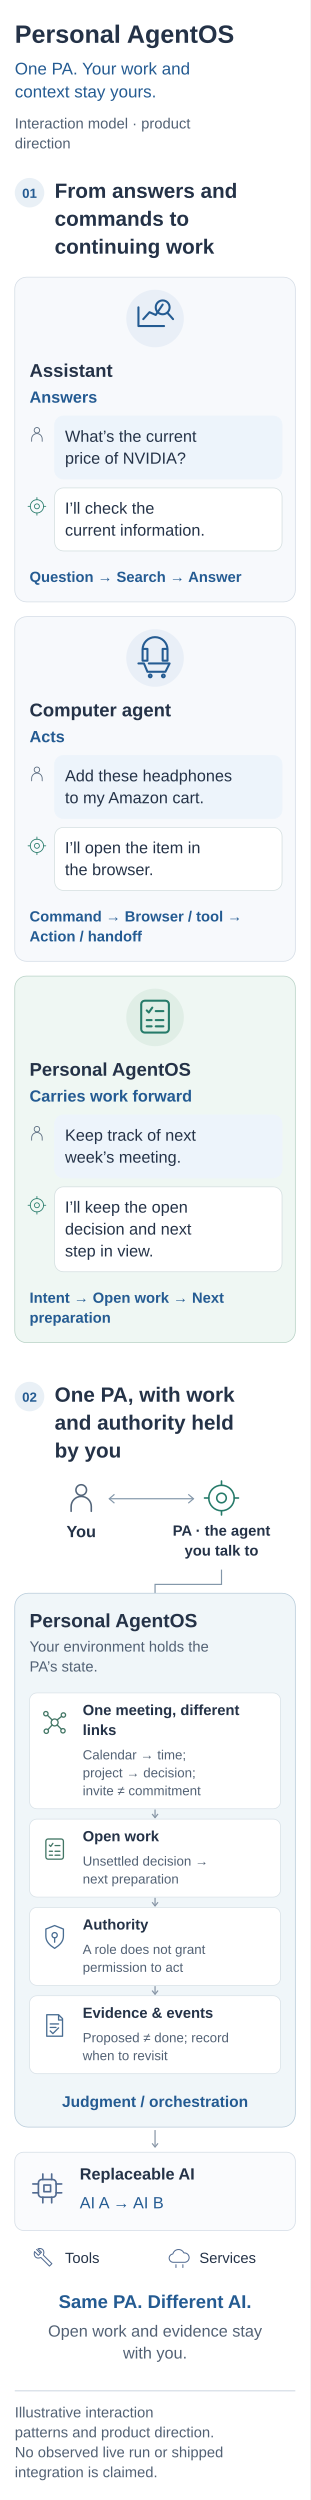
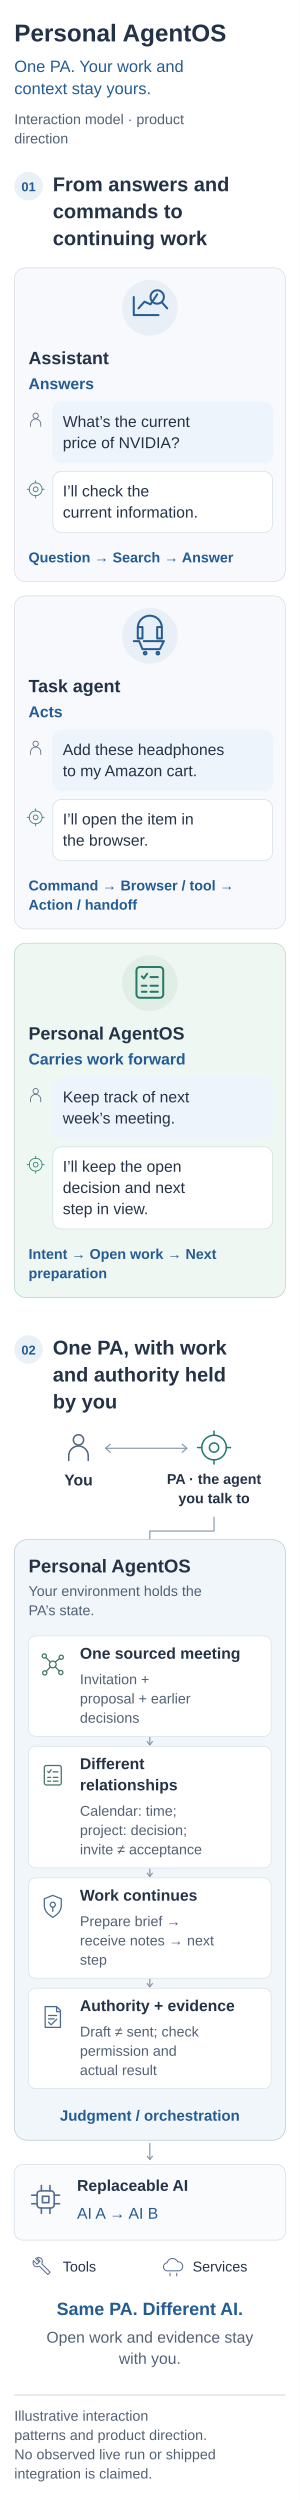
- <svg xmlns="http://www.w3.org/2000/svg" width="420" height="3386" viewBox="0 0 420 3386" role="img" aria-labelledby="title desc">
+ <svg xmlns="http://www.w3.org/2000/svg" width="420" height="3504" viewBox="0 0 420 3504" role="img" aria-labelledby="title desc">
  <style>text{font-family:Arial,"Noto Sans",sans-serif;fill:#243247} .bold{font-weight:700} .muted{fill:#526174} .blue{fill:#245b92}</style>
-   <rect width="420" height="3386" fill="#fff" />
+   <rect width="420" height="3504" fill="#fff" />
  <text x="20" y="58.0" font-size="34" class="bold" text-anchor="start">Personal AgentOS</text>
  <text x="20" y="100.9" font-size="23" class="blue" text-anchor="start">One PA. Your work and</text>
  <text x="20" y="131.95" font-size="23" class="blue" text-anchor="start">context stay yours.</text>
  <text x="20" y="174.0" font-size="20" class="muted" text-anchor="start">Interaction model · product</text>
  <text x="20" y="201.0" font-size="20" class="muted" text-anchor="start">direction</text>
  <circle cx="40" cy="261.0" r="20" fill="#e9f0f6" stroke="none" />
  <text x="40" y="268.0" font-size="18" class="blue bold" text-anchor="middle">01</text>
  <text x="74" y="268.0" font-size="28" class="bold" text-anchor="start">From answers and</text>
  <text x="74" y="305.8" font-size="28" class="bold" text-anchor="start">commands to</text>
  <text x="74" y="343.6" font-size="28" class="bold" text-anchor="start">continuing work</text>
  <rect x="20" y="375.4" width="380" height="439.8" rx="16" fill="#f7f9fc" stroke="#d4dce5" />
  <circle cx="210.0" cy="431.4" r="39" fill="#e9eff7" stroke="none" />
  <g transform="translate(180.0 399.4) scale(0.9375)" fill="none" stroke="#245b92" stroke-width="3" stroke-linecap="round" stroke-linejoin="round">
    <path d="M8 45V18m0 27h37M15 35l9-10 9 4 10-15" />
    <circle cx="43" cy="18" r="10" />
    <path d="m50 26 8 9" />
  </g>
  <text x="40" y="510.4" font-size="25" class="bold" text-anchor="start">Assistant</text>
  <text x="40" y="545.4" font-size="22" class="blue bold" text-anchor="start">Answers</text>
  <g transform="translate(38 576.4) scale(0.375)" fill="none" stroke="#53657a" stroke-width="3" stroke-linecap="round" stroke-linejoin="round">
    <circle cx="32" cy="17" r="10" />
    <path d="M13 57v-9a19 19 0 0 1 38 0v9" />
  </g>
  <rect x="74" y="563.4" width="308" height="85.4" rx="12" fill="#edf4fb" stroke="#edf4fb" />
  <text x="88" y="598.4" font-size="22" class="" text-anchor="start">What’s the current</text>
  <text x="88" y="628.1" font-size="22" class="" text-anchor="start">price of NVIDIA?</text>
  <g transform="translate(38 673.8) scale(0.375)" fill="none" stroke="#257a69" stroke-width="3" stroke-linecap="round" stroke-linejoin="round">
    <circle cx="32" cy="32" r="24" />
    <circle cx="32" cy="32" r="9" />
    <path d="M32 0v8m0 48v8M0 32h8m48 0h8" />
  </g>
  <rect x="74" y="660.8" width="308" height="85.4" rx="12" fill="#ffffff" stroke="#d3dedf" />
  <text x="88" y="695.8" font-size="22" class="" text-anchor="start">I’ll check the</text>
  <text x="88" y="725.5" font-size="22" class="" text-anchor="start">current information.</text>
  <text x="40" y="788.2" font-size="20" class="blue bold" text-anchor="start">Question → Search → Answer</text>
  <rect x="20" y="835.2" width="380" height="466.8" rx="16" fill="#f7f9fc" stroke="#d4dce5" />
  <circle cx="210.0" cy="891.2" r="39" fill="#e9eff7" stroke="none" />
  <g transform="translate(180.0 859.2) scale(0.9375)" fill="none" stroke="#245b92" stroke-width="3" stroke-linecap="round" stroke-linejoin="round">
    <path d="M14 29v-7a18 18 0 0 1 36 0v7M14 21h7v17h-7zm29 0h7v17h-7zM8 42h8l5 12h26l6-12H23" />
    <circle cx="25" cy="60" r="2" />
    <circle cx="44" cy="60" r="2" />
  </g>
-   <text x="40" y="970.2" font-size="25" class="bold" text-anchor="start">Computer agent</text>
+   <text x="40" y="970.2" font-size="25" class="bold" text-anchor="start">Task agent</text>
  <text x="40" y="1005.2" font-size="22" class="blue bold" text-anchor="start">Acts</text>
  <g transform="translate(38 1036.2) scale(0.375)" fill="none" stroke="#53657a" stroke-width="3" stroke-linecap="round" stroke-linejoin="round">
    <circle cx="32" cy="17" r="10" />
    <path d="M13 57v-9a19 19 0 0 1 38 0v9" />
  </g>
  <rect x="74" y="1023.2" width="308" height="85.4" rx="12" fill="#edf4fb" stroke="#edf4fb" />
  <text x="88" y="1058.2" font-size="22" class="" text-anchor="start">Add these headphones</text>
  <text x="88" y="1087.9" font-size="22" class="" text-anchor="start">to my Amazon cart.</text>
  <g transform="translate(38 1133.6) scale(0.375)" fill="none" stroke="#257a69" stroke-width="3" stroke-linecap="round" stroke-linejoin="round">
    <circle cx="32" cy="32" r="24" />
    <circle cx="32" cy="32" r="9" />
    <path d="M32 0v8m0 48v8M0 32h8m48 0h8" />
  </g>
  <rect x="74" y="1120.6" width="308" height="85.4" rx="12" fill="#ffffff" stroke="#d3dedf" />
  <text x="88" y="1155.6" font-size="22" class="" text-anchor="start">I’ll open the item in</text>
  <text x="88" y="1185.3" font-size="22" class="" text-anchor="start">the browser.</text>
  <text x="40" y="1248.0" font-size="20" class="blue bold" text-anchor="start">Command → Browser / tool →</text>
  <text x="40" y="1275.0" font-size="20" class="blue bold" text-anchor="start">Action / handoff</text>
  <rect x="20" y="1322.0" width="380" height="496.5" rx="16" fill="#eff7f3" stroke="#b7d1c5" />
  <circle cx="210.0" cy="1378.0" r="39" fill="#e0eee6" stroke="none" />
  <g transform="translate(180.0 1346.0) scale(0.9375)" fill="none" stroke="#257a69" stroke-width="3" stroke-linecap="round" stroke-linejoin="round">
    <rect x="12" y="10" width="40" height="46" rx="5" />
    <path d="m20 24 3 3 5-7m5 5h11M20 38h7m6 0h11M20 47h7m6 0h11" />
  </g>
  <text x="40" y="1457.0" font-size="25" class="bold" text-anchor="start">Personal AgentOS</text>
  <text x="40" y="1492.0" font-size="22" class="blue bold" text-anchor="start">Carries work forward</text>
  <g transform="translate(38 1523.0) scale(0.375)" fill="none" stroke="#53657a" stroke-width="3" stroke-linecap="round" stroke-linejoin="round">
    <circle cx="32" cy="17" r="10" />
    <path d="M13 57v-9a19 19 0 0 1 38 0v9" />
  </g>
  <rect x="74" y="1510.0" width="308" height="85.4" rx="12" fill="#edf4fb" stroke="#edf4fb" />
  <text x="88" y="1545.0" font-size="22" class="" text-anchor="start">Keep track of next</text>
  <text x="88" y="1574.7" font-size="22" class="" text-anchor="start">week’s meeting.</text>
  <g transform="translate(38 1620.4) scale(0.375)" fill="none" stroke="#257a69" stroke-width="3" stroke-linecap="round" stroke-linejoin="round">
    <circle cx="32" cy="32" r="24" />
    <circle cx="32" cy="32" r="9" />
    <path d="M32 0v8m0 48v8M0 32h8m48 0h8" />
  </g>
  <rect x="74" y="1607.4" width="308" height="115.1" rx="12" fill="#ffffff" stroke="#d3dedf" />
  <text x="88" y="1642.4" font-size="22" class="" text-anchor="start">I’ll keep the open</text>
  <text x="88" y="1672.1" font-size="22" class="" text-anchor="start">decision and next</text>
  <text x="88" y="1701.8" font-size="22" class="" text-anchor="start">step in view.</text>
  <text x="40" y="1764.5" font-size="20" class="blue bold" text-anchor="start">Intent → Open work → Next</text>
  <text x="40" y="1791.5" font-size="20" class="blue bold" text-anchor="start">preparation</text>
  <circle cx="40" cy="1891.5" r="20" fill="#e9f0f6" stroke="none" />
  <text x="40" y="1898.5" font-size="18" class="blue bold" text-anchor="middle">02</text>
  <text x="74" y="1898.5" font-size="28" class="bold" text-anchor="start">One PA, with work</text>
  <text x="74" y="1936.3" font-size="28" class="bold" text-anchor="start">and authority held</text>
  <text x="74" y="1974.1" font-size="28" class="bold" text-anchor="start">by you</text>
  <g transform="translate(87 2005.9) scale(0.71875)" fill="none" stroke="#53657a" stroke-width="3" stroke-linecap="round" stroke-linejoin="round">
    <circle cx="32" cy="17" r="10" />
    <path d="M13 57v-9a19 19 0 0 1 38 0v9" />
  </g>
  <g transform="translate(277 2005.9) scale(0.71875)" fill="none" stroke="#257a69" stroke-width="3" stroke-linecap="round" stroke-linejoin="round">
    <circle cx="32" cy="32" r="24" />
    <circle cx="32" cy="32" r="9" />
    <path d="M32 0v8m0 48v8M0 32h8m48 0h8" />
  </g>
  <path d="M148 2029.9H262" fill="none" stroke="#8296a9" stroke-width="1.6" />
  <path d="M155 2023.9L148 2029.9L155 2035.9M255 2023.9L262 2029.9L255 2035.9" fill="none" stroke="#8296a9" stroke-width="1.6" />
  <text x="110" y="2081.9" font-size="22" class="bold" text-anchor="middle">You</text>
  <text x="300" y="2079.9" font-size="20" class="bold" text-anchor="middle">PA · the agent</text>
  <text x="300" y="2106.9" font-size="20" class="bold" text-anchor="middle">you talk to</text>
  <path d="M300 2125.9V2145.9H210.0V2157.9" fill="none" stroke="#8296a9" stroke-width="1.6" />
-   <rect x="20" y="2157.9" width="380" height="723.05" rx="18" fill="#f0f6f9" stroke="#b6cad9" />
+   <rect x="20" y="2157.9" width="380" height="841.85" rx="18" fill="#f0f6f9" stroke="#b6cad9" />
  <text x="40" y="2203.9" font-size="26" class="bold" text-anchor="start">Personal AgentOS</text>
  <text x="40" y="2236.9" font-size="20" class="muted" text-anchor="start">Your environment holds the</text>
  <text x="40" y="2263.9" font-size="20" class="muted" text-anchor="start">PA’s state.</text>
-   <rect x="40" y="2292.9" width="340" height="156.9" rx="10" fill="#fff" stroke="#d8e1e7" />
+   <rect x="40" y="2292.9" width="340" height="140.7" rx="10" fill="#fff" stroke="#d8e1e7" />
  <g transform="translate(55 2313.9) scale(0.59375)" fill="none" stroke="#427665" stroke-width="3" stroke-linecap="round" stroke-linejoin="round">
    <circle cx="32" cy="32" r="8" />
    <circle cx="12" cy="12" r="5" />
    <circle cx="52" cy="15" r="5" />
    <circle cx="13" cy="52" r="5" />
    <circle cx="51" cy="51" r="5" />
    <path d="m16 16 10 10m12 0 10-8M17 48l9-10m12 0 9 9" />
  </g>
-   <text x="112" y="2322.9" font-size="20" class="bold" text-anchor="start">One meeting, different</text>
-   <text x="112" y="2349.9" font-size="20" class="bold" text-anchor="start">links</text>
-   <text x="112" y="2382.9" font-size="18" class="muted" text-anchor="start">Calendar → time;</text>
-   <text x="112" y="2407.2" font-size="18" class="muted" text-anchor="start">project → decision;</text>
-   <text x="112" y="2431.5" font-size="18" class="muted" text-anchor="start">invite ≠ commitment</text>
-   <path d="M210.0 2450.8 L210.0 2461.8" fill="none" stroke="#8492a3" stroke-width="1.6" />
-   <path d="M206.0 2456.8 L210.0 2461.8 L214.0 2456.8" fill="none" stroke="#8492a3" stroke-width="1.6" />
-   <rect x="40" y="2463.8" width="340" height="105.6" rx="10" fill="#fff" stroke="#d8e1e7" />
-   <g transform="translate(55 2484.8) scale(0.59375)" fill="none" stroke="#427665" stroke-width="3" stroke-linecap="round" stroke-linejoin="round">
+   <text x="112" y="2324.9" font-size="22" class="bold" text-anchor="start">One sourced meeting</text>
+   <text x="112" y="2360.6" font-size="20" class="muted" text-anchor="start">Invitation +</text>
+   <text x="112" y="2387.6" font-size="20" class="muted" text-anchor="start">proposal + earlier</text>
+   <text x="112" y="2414.6" font-size="20" class="muted" text-anchor="start">decisions</text>
+   <path d="M210.0 2434.6 L210.0 2445.6" fill="none" stroke="#8492a3" stroke-width="1.6" />
+   <path d="M206.0 2440.6 L210.0 2445.6 L214.0 2440.6" fill="none" stroke="#8492a3" stroke-width="1.6" />
+   <rect x="40" y="2447.6" width="340" height="170.4" rx="10" fill="#fff" stroke="#d8e1e7" />
+   <g transform="translate(55 2468.6) scale(0.59375)" fill="none" stroke="#427665" stroke-width="3" stroke-linecap="round" stroke-linejoin="round">
    <rect x="12" y="10" width="40" height="46" rx="5" />
    <path d="m20 24 3 3 5-7m5 5h11M20 38h7m6 0h11M20 47h7m6 0h11" />
  </g>
-   <text x="112" y="2493.8" font-size="20" class="bold" text-anchor="start">Open work</text>
-   <text x="112" y="2526.8" font-size="18" class="muted" text-anchor="start">Unsettled decision →</text>
-   <text x="112" y="2551.1" font-size="18" class="muted" text-anchor="start">next preparation</text>
-   <path d="M210.0 2570.4 L210.0 2581.4" fill="none" stroke="#8492a3" stroke-width="1.6" />
-   <path d="M206.0 2576.4 L210.0 2581.4 L214.0 2576.4" fill="none" stroke="#8492a3" stroke-width="1.6" />
-   <rect x="40" y="2583.4" width="340" height="105.6" rx="10" fill="#fff" stroke="#d8e1e7" />
-   <g transform="translate(55 2604.4) scale(0.59375)" fill="none" stroke="#496d92" stroke-width="3" stroke-linecap="round" stroke-linejoin="round">
+   <text x="112" y="2479.6" font-size="22" class="bold" text-anchor="start">Different</text>
+   <text x="112" y="2509.3" font-size="22" class="bold" text-anchor="start">relationships</text>
+   <text x="112" y="2545.0" font-size="20" class="muted" text-anchor="start">Calendar: time;</text>
+   <text x="112" y="2572.0" font-size="20" class="muted" text-anchor="start">project: decision;</text>
+   <text x="112" y="2599.0" font-size="20" class="muted" text-anchor="start">invite ≠ acceptance</text>
+   <path d="M210.0 2619.0 L210.0 2630.0" fill="none" stroke="#8492a3" stroke-width="1.6" />
+   <path d="M206.0 2625.0 L210.0 2630.0 L214.0 2625.0" fill="none" stroke="#8492a3" stroke-width="1.6" />
+   <rect x="40" y="2632.0" width="340" height="140.7" rx="10" fill="#fff" stroke="#d8e1e7" />
+   <g transform="translate(55 2653.0) scale(0.59375)" fill="none" stroke="#496d92" stroke-width="3" stroke-linecap="round" stroke-linejoin="round">
    <path d="M32 6 52 14v16c0 13-9 21-20 28-11-7-20-15-20-28V14z" />
    <circle cx="32" cy="28" r="6" />
    <path d="M32 34v10" />
  </g>
-   <text x="112" y="2613.4" font-size="20" class="bold" text-anchor="start">Authority</text>
-   <text x="112" y="2646.4" font-size="18" class="muted" text-anchor="start">A role does not grant</text>
-   <text x="112" y="2670.7" font-size="18" class="muted" text-anchor="start">permission to act</text>
-   <path d="M210.0 2690.0 L210.0 2701.0" fill="none" stroke="#8492a3" stroke-width="1.6" />
-   <path d="M206.0 2696.0 L210.0 2701.0 L214.0 2696.0" fill="none" stroke="#8492a3" stroke-width="1.6" />
-   <rect x="40" y="2703.0" width="340" height="105.6" rx="10" fill="#fff" stroke="#d8e1e7" />
-   <g transform="translate(55 2724.0) scale(0.59375)" fill="none" stroke="#496d92" stroke-width="3" stroke-linecap="round" stroke-linejoin="round">
+   <text x="112" y="2664.0" font-size="22" class="bold" text-anchor="start">Work continues</text>
+   <text x="112" y="2699.7" font-size="20" class="muted" text-anchor="start">Prepare brief →</text>
+   <text x="112" y="2726.7" font-size="20" class="muted" text-anchor="start">receive notes → next</text>
+   <text x="112" y="2753.7" font-size="20" class="muted" text-anchor="start">step</text>
+   <path d="M210.0 2773.7 L210.0 2784.7" fill="none" stroke="#8492a3" stroke-width="1.6" />
+   <path d="M206.0 2779.7 L210.0 2784.7 L214.0 2779.7" fill="none" stroke="#8492a3" stroke-width="1.6" />
+   <rect x="40" y="2786.7" width="340" height="140.7" rx="10" fill="#fff" stroke="#d8e1e7" />
+   <g transform="translate(55 2807.7) scale(0.59375)" fill="none" stroke="#496d92" stroke-width="3" stroke-linecap="round" stroke-linejoin="round">
    <path d="M14 8h27l9 9v40H14zM41 8v12h9M22 29h19m-19 8h13m-13 8 6 6 13-13" />
  </g>
-   <text x="112" y="2733.0" font-size="20" class="bold" text-anchor="start">Evidence &amp; events</text>
-   <text x="112" y="2766.0" font-size="18" class="muted" text-anchor="start">Proposed ≠ done; record</text>
-   <text x="112" y="2790.3" font-size="18" class="muted" text-anchor="start">when to revisit</text>
-   <text x="210.0" y="2853.6" font-size="21" class="blue bold" text-anchor="middle">Judgment / orchestration</text>
-   <path d="M210.0 2884.95 L210.0 2907.95" fill="none" stroke="#8492a3" stroke-width="1.6" />
-   <path d="M206.0 2902.95 L210.0 2907.95 L214.0 2902.95" fill="none" stroke="#8492a3" stroke-width="1.6" />
-   <rect x="20" y="2914.95" width="380" height="106" rx="12" fill="#fafbfd" stroke="#d4dce5" />
-   <g transform="translate(40 2939.95) scale(0.75)" fill="none" stroke="#526b91" stroke-width="3" stroke-linecap="round" stroke-linejoin="round">
+   <text x="112" y="2818.7" font-size="22" class="bold" text-anchor="start">Authority + evidence</text>
+   <text x="112" y="2854.4" font-size="20" class="muted" text-anchor="start">Draft ≠ sent; check</text>
+   <text x="112" y="2881.4" font-size="20" class="muted" text-anchor="start">permission and</text>
+   <text x="112" y="2908.4" font-size="20" class="muted" text-anchor="start">actual result</text>
+   <text x="210.0" y="2972.4" font-size="21" class="blue bold" text-anchor="middle">Judgment / orchestration</text>
+   <path d="M210.0 3003.75 L210.0 3026.75" fill="none" stroke="#8492a3" stroke-width="1.6" />
+   <path d="M206.0 3021.75 L210.0 3026.75 L214.0 3021.75" fill="none" stroke="#8492a3" stroke-width="1.6" />
+   <rect x="20" y="3033.75" width="380" height="106" rx="12" fill="#fafbfd" stroke="#d4dce5" />
+   <g transform="translate(40 3058.75) scale(0.75)" fill="none" stroke="#526b91" stroke-width="3" stroke-linecap="round" stroke-linejoin="round">
    <rect x="16" y="16" width="32" height="32" rx="6" />
    <path d="M24 6v10m16-10v10M24 48v10m16-10v10M6 24h10M6 40h10m32-16h10M48 40h10M26 26h12v12H26z" />
  </g>
-   <text x="108" y="2951.95" font-size="22" class="bold" text-anchor="start">Replaceable AI</text>
-   <text x="108" y="2990.95" font-size="22" class="blue" text-anchor="start">AI A  →  AI B</text>
-   <g transform="translate(44 3042.95) scale(0.46875)" fill="none" stroke="#526b91" stroke-width="3" stroke-linecap="round" stroke-linejoin="round">
+   <text x="108" y="3070.75" font-size="22" class="bold" text-anchor="start">Replaceable AI</text>
+   <text x="108" y="3109.75" font-size="22" class="blue" text-anchor="start">AI A  →  AI B</text>
+   <g transform="translate(44 3161.75) scale(0.46875)" fill="none" stroke="#526b91" stroke-width="3" stroke-linecap="round" stroke-linejoin="round">
    <path d="m12 8 11 11-6 6L6 14c-4 14 6 23 18 17l25 25 7-7-25-25C37 12 28 2 16 6l10 10-7 7" />
  </g>
-   <text x="88" y="3064.95" font-size="20" class="" text-anchor="start">Tools</text>
-   <g transform="translate(228 3042.95) scale(0.46875)" fill="none" stroke="#526b91" stroke-width="3" stroke-linecap="round" stroke-linejoin="round">
+   <text x="88" y="3183.75" font-size="20" class="" text-anchor="start">Tools</text>
+   <g transform="translate(228 3161.75) scale(0.46875)" fill="none" stroke="#526b91" stroke-width="3" stroke-linecap="round" stroke-linejoin="round">
    <path d="M16 45a12 12 0 0 1-3-24 17 17 0 0 1 32-3 13 13 0 0 1 3 27H16zM22 52v8m20-8v8" />
  </g>
-   <text x="270" y="3064.95" font-size="20" class="" text-anchor="start">Services</text>
-   <text x="210.0" y="3125.95" font-size="25" class="blue bold" text-anchor="middle">Same PA. Different AI.</text>
-   <text x="210.0" y="3164.7" font-size="22" class="muted" text-anchor="middle">Open work and evidence stay</text>
-   <text x="210.0" y="3194.4" font-size="22" class="muted" text-anchor="middle">with you.</text>
-   <path d="M20 3238.1H400" fill="none" stroke="#d4dce5" stroke-width="1.6" />
-   <text x="20" y="3274.1" font-size="20" class="muted" text-anchor="start">Illustrative interaction</text>
-   <text x="20" y="3301.1" font-size="20" class="muted" text-anchor="start">patterns and product direction.</text>
-   <text x="20" y="3328.1" font-size="20" class="muted" text-anchor="start">No observed live run or shipped</text>
-   <text x="20" y="3355.1" font-size="20" class="muted" text-anchor="start">integration is claimed.</text>
+   <text x="270" y="3183.75" font-size="20" class="" text-anchor="start">Services</text>
+   <text x="210.0" y="3244.75" font-size="25" class="blue bold" text-anchor="middle">Same PA. Different AI.</text>
+   <text x="210.0" y="3283.5" font-size="22" class="muted" text-anchor="middle">Open work and evidence stay</text>
+   <text x="210.0" y="3313.2" font-size="22" class="muted" text-anchor="middle">with you.</text>
+   <path d="M20 3356.9H400" fill="none" stroke="#d4dce5" stroke-width="1.6" />
+   <text x="20" y="3392.9" font-size="20" class="muted" text-anchor="start">Illustrative interaction</text>
+   <text x="20" y="3419.9" font-size="20" class="muted" text-anchor="start">patterns and product direction.</text>
+   <text x="20" y="3446.9" font-size="20" class="muted" text-anchor="start">No observed live run or shipped</text>
+   <text x="20" y="3473.9" font-size="20" class="muted" text-anchor="start">integration is claimed.</text>
</svg>
